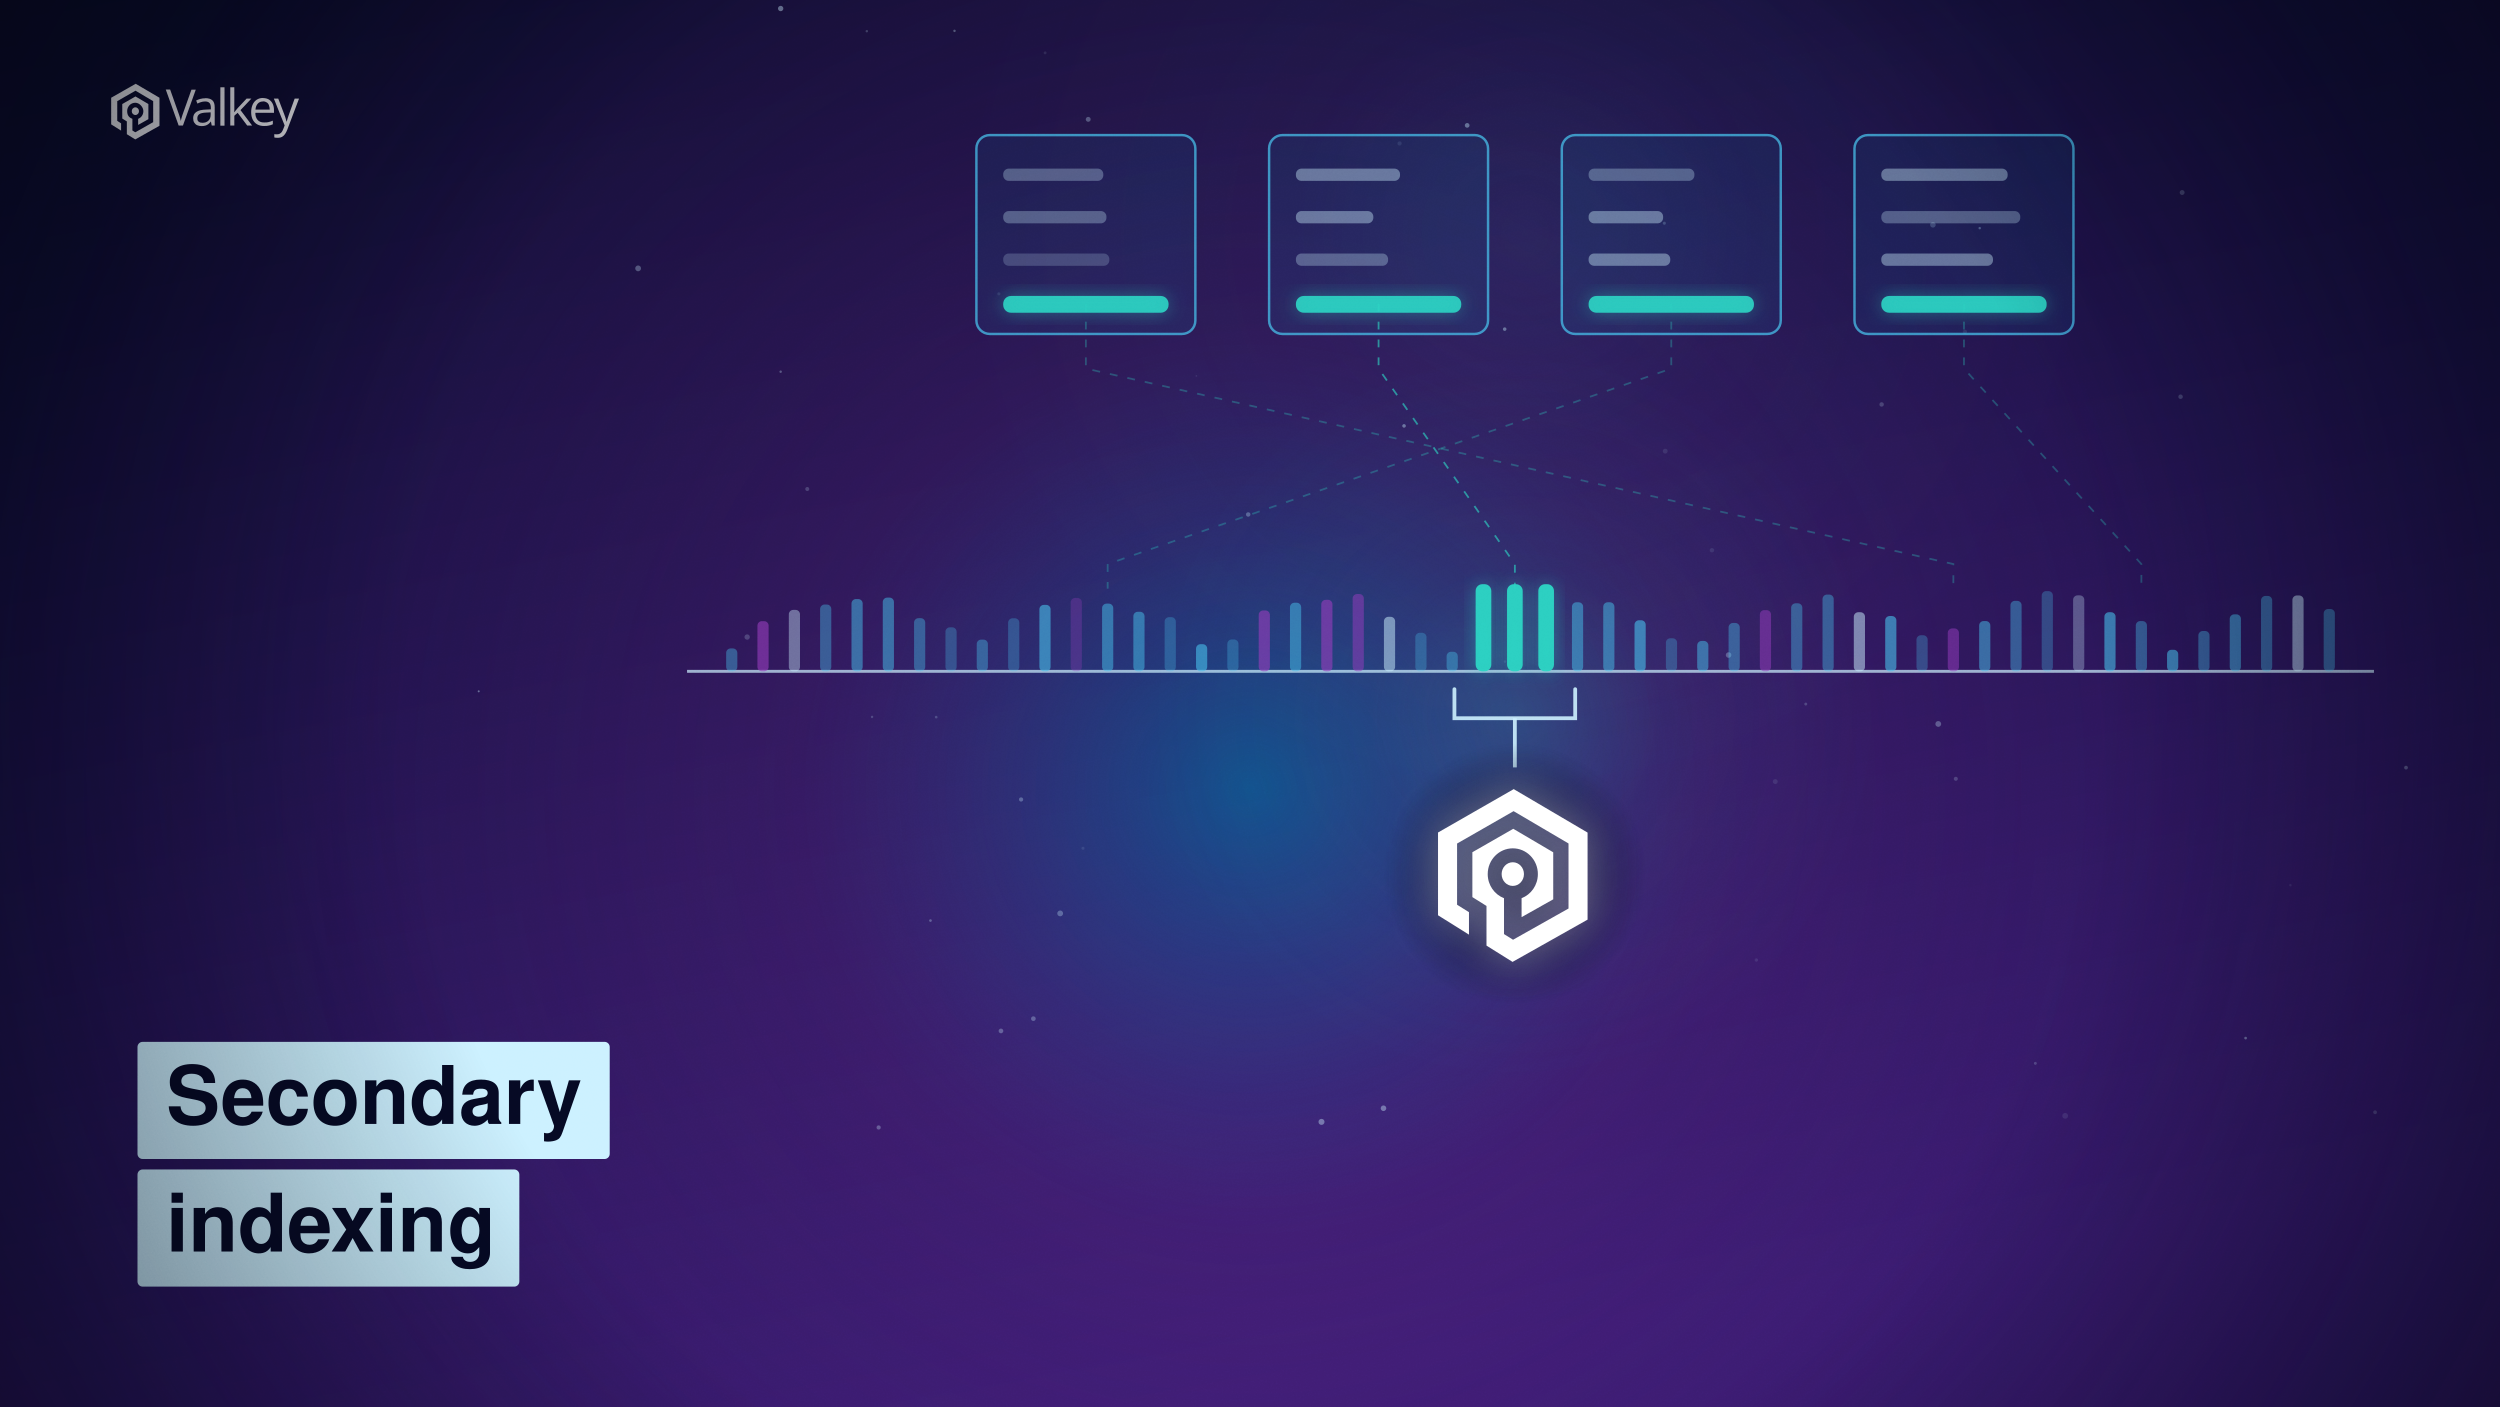
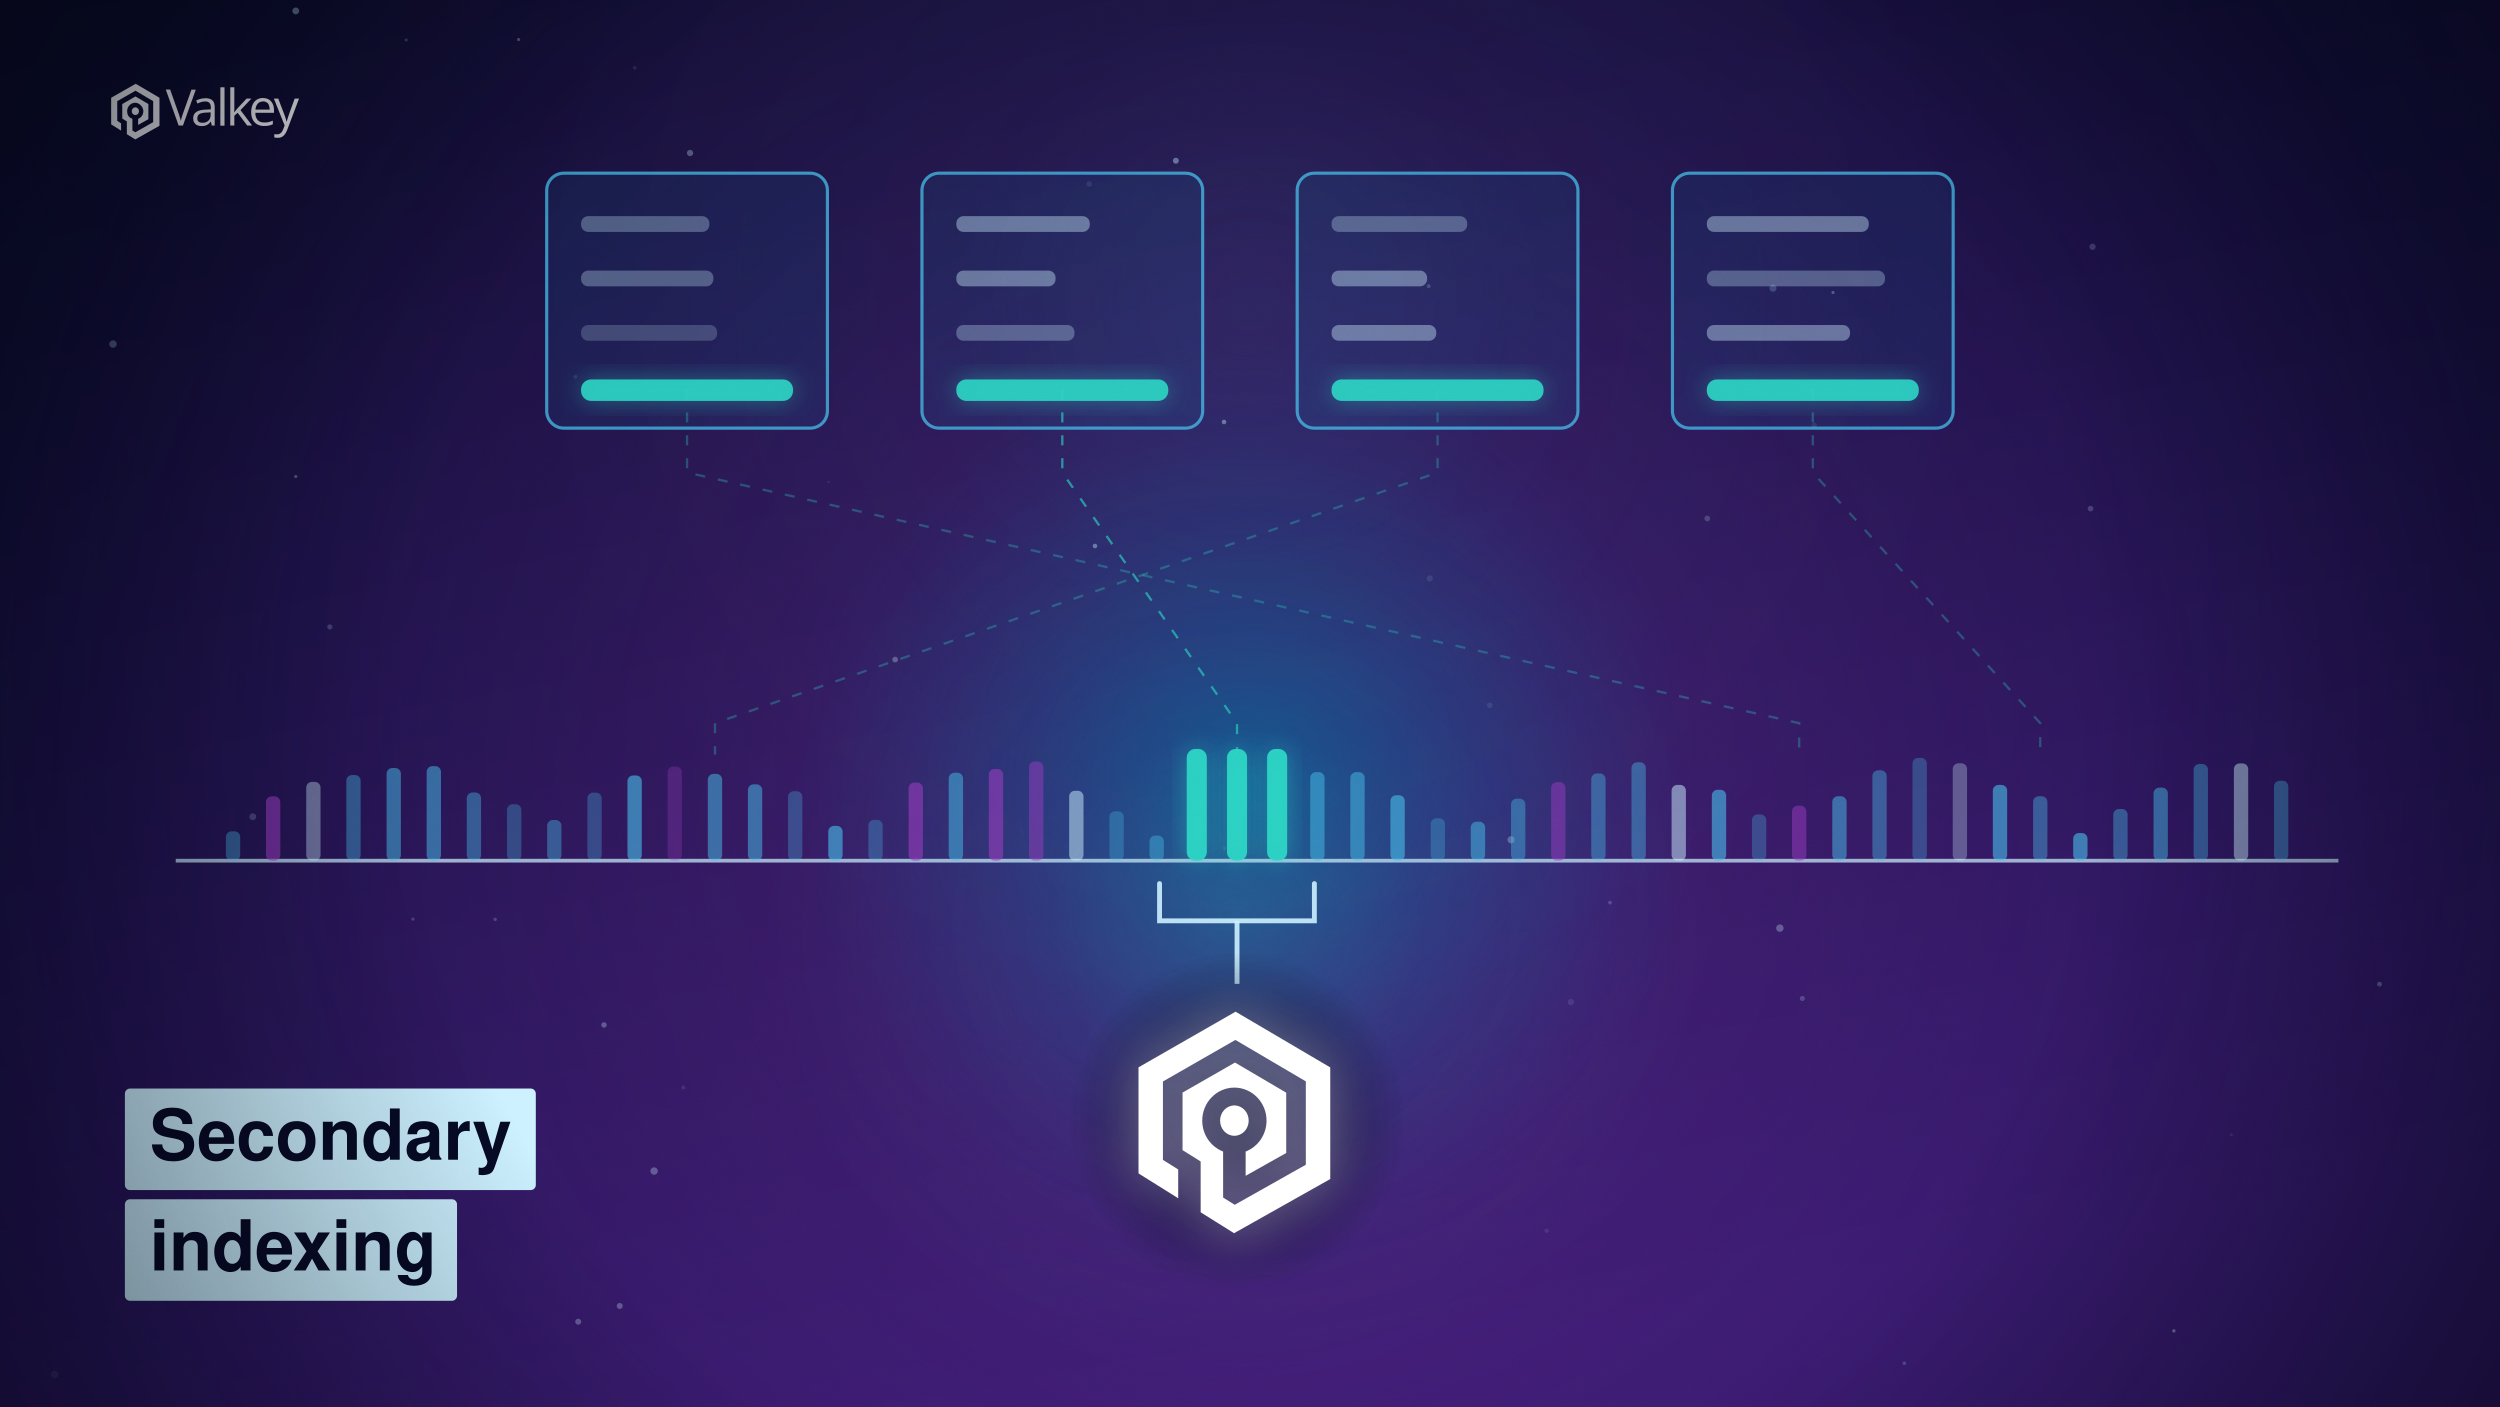
<svg xmlns="http://www.w3.org/2000/svg" width="1920" height="1080" viewBox="87.3 49.1 1745.5 981.8">
  <defs>
    <linearGradient id="sky" x1="0" y1="0" x2="0.32" y2="1">
      <stop offset="0" stop-color="#060A24" />
      <stop offset="0.48" stop-color="#171043" />
      <stop offset="1" stop-color="#301868" />
    </linearGradient>
    <radialGradient id="focus" gradientUnits="userSpaceOnUse" cx="960" cy="600" r="900">
      <stop offset="0" stop-color="#00A3E0" stop-opacity="0.42" />
      <stop offset="0.35" stop-color="#963CBD" stop-opacity="0.20" />
      <stop offset="1" stop-color="#963CBD" stop-opacity="0" />
    </radialGradient>
    <radialGradient id="vignette" gradientUnits="userSpaceOnUse" cx="960" cy="540" r="1180">
      <stop offset="0.5" stop-color="#03040F" stop-opacity="0" />
      <stop offset="1" stop-color="#03040F" stop-opacity="0.8" />
    </radialGradient>
    <radialGradient id="scrim">
      <stop offset="0" stop-color="#060A24" stop-opacity="0.72" />
      <stop offset="0.6" stop-color="#060A24" stop-opacity="0.45" />
      <stop offset="1" stop-color="#060A24" stop-opacity="0" />
    </radialGradient>
    <filter id="grain" x="0" y="0" width="100%" height="100%">
      <feTurbulence type="fractalNoise" baseFrequency="0.85" numOctaves="4" stitchTiles="stitch" />
      <feColorMatrix type="saturate" values="0" />
    </filter>
    <radialGradient id="h-cyan">
      <stop offset="0" stop-color="#46BDE9" stop-opacity="0.75" />
      <stop offset="0.4" stop-color="#46BDE9" stop-opacity="0.22" />
      <stop offset="1" stop-color="#46BDE9" stop-opacity="0" />
    </radialGradient>
    <radialGradient id="h-ice">
      <stop offset="0" stop-color="#CCF1FF" stop-opacity="0.75" />
      <stop offset="0.4" stop-color="#CCF1FF" stop-opacity="0.22" />
      <stop offset="1" stop-color="#CCF1FF" stop-opacity="0" />
    </radialGradient>
    <radialGradient id="h-mint">
      <stop offset="0" stop-color="#2CD5C4" stop-opacity="0.75" />
      <stop offset="0.4" stop-color="#2CD5C4" stop-opacity="0.22" />
      <stop offset="1" stop-color="#2CD5C4" stop-opacity="0" />
    </radialGradient>
    <radialGradient id="h-coral">
      <stop offset="0" stop-color="#F65275" stop-opacity="0.75" />
      <stop offset="0.4" stop-color="#F65275" stop-opacity="0.22" />
      <stop offset="1" stop-color="#F65275" stop-opacity="0" />
    </radialGradient>
    <radialGradient id="h-violet">
      <stop offset="0" stop-color="#963CBD" stop-opacity="0.75" />
      <stop offset="0.4" stop-color="#963CBD" stop-opacity="0.22" />
      <stop offset="1" stop-color="#963CBD" stop-opacity="0" />
    </radialGradient>
    <radialGradient id="h-gold">
      <stop offset="0" stop-color="#FFB81C" stop-opacity="0.75" />
      <stop offset="0.4" stop-color="#FFB81C" stop-opacity="0.22" />
      <stop offset="1" stop-color="#FFB81C" stop-opacity="0" />
    </radialGradient>
    <filter id="blur3" x="-70%" y="-70%" width="240%" height="240%">
      <feGaussianBlur stdDeviation="3" />
    </filter>
    <filter id="blur8" x="-70%" y="-70%" width="240%" height="240%">
      <feGaussianBlur stdDeviation="8" />
    </filter>
    <filter id="blur18" x="-70%" y="-70%" width="240%" height="240%">
      <feGaussianBlur stdDeviation="18" />
    </filter>
    <filter id="blur40" x="-70%" y="-70%" width="240%" height="240%">
      <feGaussianBlur stdDeviation="40" />
    </filter>
  </defs>
  <rect width="1920" height="1080" fill="url(#sky)" />
  <rect width="1920" height="1080" fill="url(#focus)" />
-   <g transform="translate(403.2 10.8) scale(0.78)">
-     <g>
-       <circle cx="449.4" cy="76.7" r="1.1" fill="#CCF1FF" opacity="0.3" />
-       <circle cx="1546.9" cy="404.2" r="2" fill="#CCF1FF" opacity="0.2" />
-       <circle cx="1897.3" cy="172.8" r="1.9" fill="#CCF1FF" opacity="0.3" />
-       <circle cx="166.2" cy="289.3" r="2.6" fill="#CCF1FF" opacity="0.3" />
-       <circle cx="1127.4" cy="541.6" r="2" fill="#CCF1FF" opacity="0.1" />
-       <circle cx="530.5" cy="96.4" r="1.3" fill="#CCF1FF" opacity="0.1" />
-       <circle cx="370.9" cy="77" r="1.1" fill="#CCF1FF" opacity="0.2" />
-       <circle cx="1721" cy="1044.7" r="1.7" fill="#CCF1FF" opacity="0.2" />
-       <circle cx="1353.9" cy="346.1" r="1.9" fill="#CCF1FF" opacity="0.1" />
-       <circle cx="1279.3" cy="411.1" r="2" fill="#CCF1FF" opacity="0.2" />
-       <circle cx="293.8" cy="381.8" r="1.1" fill="#CCF1FF" opacity="0.3" />
-       <circle cx="1167.2" cy="908.4" r="1.5" fill="#CCF1FF" opacity="0.1" />
-       <circle cx="1645.2" cy="841.4" r="1.1" fill="#CCF1FF" opacity="0.1" />
-       <circle cx="509" cy="764.7" r="1.9" fill="#CCF1FF" opacity="0.3" />
-       <circle cx="1345.7" cy="746.2" r="1.8" fill="#CCF1FF" opacity="0.2" />
-       <circle cx="665.9" cy="385.6" r="0.8" fill="#CCF1FF" opacity="0.1" />
-       <circle cx="1367.1" cy="253.3" r="1.1" fill="#CCF1FF" opacity="0.3" />
-       <circle cx="520" cy="960.9" r="2.1" fill="#CCF1FF" opacity="0.3" />
-       <circle cx="569.1" cy="155.9" r="2.2" fill="#CCF1FF" opacity="0.3" />
-       <circle cx="1416.9" cy="1000.9" r="1.3" fill="#CCF1FF" opacity="0.2" />
-       <circle cx="1443.6" cy="1047.9" r="2.6" fill="#CCF1FF" opacity="0.1" />
-       <circle cx="833.4" cy="1041.1" r="2.5" fill="#CCF1FF" opacity="0.4" />
-       <circle cx="23.5" cy="667.9" r="0.9" fill="#CCF1FF" opacity="0.4" />
-       <circle cx="317.6" cy="486.8" r="1.8" fill="#CCF1FF" opacity="0.2" />
-       <circle cx="381.5" cy="1058.3" r="1.9" fill="#CCF1FF" opacity="0.3" />
-       <circle cx="941.9" cy="343.7" r="1.6" fill="#CCF1FF" opacity="0.4" />
-       <circle cx="433" cy="691" r="1.2" fill="#CCF1FF" opacity="0.2" />
-       <circle cx="851.8" cy="430.3" r="1.6" fill="#CCF1FF" opacity="0.4" />
-       <circle cx="1548.3" cy="221.4" r="2.2" fill="#CCF1FF" opacity="0.2" />
-       <circle cx="427.9" cy="873.1" r="1.2" fill="#CCF1FF" opacity="0.3" />
-       <circle cx="1330" cy="697.1" r="2.6" fill="#CCF1FF" opacity="0.3" />
-       <circle cx="564.4" cy="808.4" r="1.4" fill="#CCF1FF" opacity="0.1" />
-       <circle cx="847.8" cy="177.5" r="1.9" fill="#CCF1FF" opacity="0.1" />
-       <circle cx="1084.8" cy="248.9" r="1.4" fill="#CCF1FF" opacity="0.2" />
-       <circle cx="1142.3" cy="635.4" r="2.5" fill="#CCF1FF" opacity="0.3" />
-       <circle cx="1748.7" cy="736.2" r="1.7" fill="#CCF1FF" opacity="0.3" />
-       <circle cx="942.2" cy="641.3" r="1.1" fill="#CCF1FF" opacity="0.1" />
-       <circle cx="489.1" cy="312.1" r="1.4" fill="#CCF1FF" opacity="0.1" />
-       <circle cx="544" cy="866.7" r="2.6" fill="#CCF1FF" opacity="0.3" />
-       <circle cx="1917.9" cy="1030.9" r="1.2" fill="#CCF1FF" opacity="0.1" />
-       <circle cx="712.3" cy="509.6" r="2" fill="#CCF1FF" opacity="0.3" />
-       <circle cx="1184.1" cy="748.7" r="2.2" fill="#CCF1FF" opacity="0.1" />
-       <circle cx="1085.6" cy="452.9" r="2.2" fill="#CCF1FF" opacity="0.1" />
-       <circle cx="1211.4" cy="679.3" r="1.3" fill="#CCF1FF" opacity="0.2" />
-       <circle cx="777.9" cy="1053.3" r="2.7" fill="#CCF1FF" opacity="0.4" />
-       <circle cx="1605.1" cy="978.3" r="1.2" fill="#CCF1FF" opacity="0.4" />
-       <circle cx="293.8" cy="56.7" r="2.4" fill="#CCF1FF" opacity="0.4" />
-       <circle cx="375.6" cy="690.8" r="1.1" fill="#CCF1FF" opacity="0.2" />
-       <circle cx="125.5" cy="1008.8" r="2.7" fill="#CCF1FF" opacity="0.1" />
-       <circle cx="908.3" cy="161.3" r="2.1" fill="#CCF1FF" opacity="0.4" />
-       <circle cx="953.6" cy="895.7" r="1.7" fill="#CCF1FF" opacity="0.1" />
-       <circle cx="491" cy="971.9" r="2.1" fill="#CCF1FF" opacity="0.3" />
-       <circle cx="1325.2" cy="250.3" r="2.5" fill="#CCF1FF" opacity="0.2" />
-       <circle cx="263.8" cy="619.3" r="2.4" fill="#CCF1FF" opacity="0.2" />
-       <circle cx="1288.9" cy="6.9" r="2.5" fill="#CCF1FF" opacity="0.2" />
+   <g>
+     <circle cx="449.4" cy="76.7" r="1.1" fill="#CCF1FF" opacity="0.3" />
+     <circle cx="1546.9" cy="404.2" r="2" fill="#CCF1FF" opacity="0.2" />
+     <circle cx="1897.3" cy="172.8" r="1.9" fill="#CCF1FF" opacity="0.3" />
+     <circle cx="166.2" cy="289.3" r="2.6" fill="#CCF1FF" opacity="0.3" />
+     <circle cx="1127.4" cy="541.6" r="2" fill="#CCF1FF" opacity="0.1" />
+     <circle cx="530.5" cy="96.4" r="1.3" fill="#CCF1FF" opacity="0.1" />
+     <circle cx="370.9" cy="77" r="1.1" fill="#CCF1FF" opacity="0.2" />
+     <circle cx="1721" cy="1044.7" r="1.7" fill="#CCF1FF" opacity="0.2" />
+     <circle cx="1353.9" cy="346.1" r="1.9" fill="#CCF1FF" opacity="0.1" />
+     <circle cx="1279.3" cy="411.1" r="2" fill="#CCF1FF" opacity="0.2" />
+     <circle cx="293.8" cy="381.8" r="1.1" fill="#CCF1FF" opacity="0.3" />
+     <circle cx="1167.2" cy="908.4" r="1.5" fill="#CCF1FF" opacity="0.1" />
+     <circle cx="1645.2" cy="841.4" r="1.1" fill="#CCF1FF" opacity="0.1" />
+     <circle cx="509" cy="764.7" r="1.9" fill="#CCF1FF" opacity="0.3" />
+     <circle cx="1345.7" cy="746.2" r="1.8" fill="#CCF1FF" opacity="0.2" />
+     <circle cx="665.9" cy="385.6" r="0.8" fill="#CCF1FF" opacity="0.1" />
+     <circle cx="1367.1" cy="253.3" r="1.1" fill="#CCF1FF" opacity="0.3" />
+     <circle cx="520" cy="960.9" r="2.1" fill="#CCF1FF" opacity="0.3" />
+     <circle cx="569.1" cy="155.9" r="2.2" fill="#CCF1FF" opacity="0.3" />
+     <circle cx="1416.9" cy="1000.9" r="1.3" fill="#CCF1FF" opacity="0.2" />
+     <circle cx="1443.6" cy="1047.9" r="2.6" fill="#CCF1FF" opacity="0.1" />
+     <circle cx="833.4" cy="1041.1" r="2.5" fill="#CCF1FF" opacity="0.4" />
+     <circle cx="23.5" cy="667.9" r="0.9" fill="#CCF1FF" opacity="0.4" />
+     <circle cx="317.6" cy="486.8" r="1.8" fill="#CCF1FF" opacity="0.2" />
+     <circle cx="381.5" cy="1058.3" r="1.9" fill="#CCF1FF" opacity="0.3" />
+     <circle cx="941.9" cy="343.7" r="1.6" fill="#CCF1FF" opacity="0.4" />
+     <circle cx="433" cy="691" r="1.2" fill="#CCF1FF" opacity="0.2" />
+     <circle cx="851.8" cy="430.3" r="1.6" fill="#CCF1FF" opacity="0.4" />
+     <circle cx="1548.3" cy="221.4" r="2.2" fill="#CCF1FF" opacity="0.2" />
+     <circle cx="427.9" cy="873.1" r="1.2" fill="#CCF1FF" opacity="0.3" />
+     <circle cx="1330" cy="697.1" r="2.6" fill="#CCF1FF" opacity="0.3" />
+     <circle cx="564.4" cy="808.4" r="1.4" fill="#CCF1FF" opacity="0.1" />
+     <circle cx="847.8" cy="177.5" r="1.9" fill="#CCF1FF" opacity="0.1" />
+     <circle cx="1084.8" cy="248.9" r="1.4" fill="#CCF1FF" opacity="0.2" />
+     <circle cx="1142.3" cy="635.4" r="2.5" fill="#CCF1FF" opacity="0.3" />
+     <circle cx="1748.7" cy="736.2" r="1.7" fill="#CCF1FF" opacity="0.3" />
+     <circle cx="942.2" cy="641.3" r="1.1" fill="#CCF1FF" opacity="0.1" />
+     <circle cx="489.1" cy="312.1" r="1.4" fill="#CCF1FF" opacity="0.1" />
+     <circle cx="544" cy="866.7" r="2.6" fill="#CCF1FF" opacity="0.3" />
+     <circle cx="1917.9" cy="1030.9" r="1.2" fill="#CCF1FF" opacity="0.1" />
+     <circle cx="712.3" cy="509.6" r="2" fill="#CCF1FF" opacity="0.3" />
+     <circle cx="1184.1" cy="748.7" r="2.2" fill="#CCF1FF" opacity="0.1" />
+     <circle cx="1085.6" cy="452.9" r="2.2" fill="#CCF1FF" opacity="0.1" />
+     <circle cx="1211.4" cy="679.3" r="1.3" fill="#CCF1FF" opacity="0.2" />
+     <circle cx="777.9" cy="1053.3" r="2.7" fill="#CCF1FF" opacity="0.4" />
+     <circle cx="1605.1" cy="978.3" r="1.2" fill="#CCF1FF" opacity="0.4" />
+     <circle cx="293.8" cy="56.7" r="2.4" fill="#CCF1FF" opacity="0.4" />
+     <circle cx="375.6" cy="690.8" r="1.1" fill="#CCF1FF" opacity="0.2" />
+     <circle cx="125.5" cy="1008.8" r="2.7" fill="#CCF1FF" opacity="0.1" />
+     <circle cx="908.3" cy="161.3" r="2.1" fill="#CCF1FF" opacity="0.4" />
+     <circle cx="953.6" cy="895.7" r="1.7" fill="#CCF1FF" opacity="0.1" />
+     <circle cx="491" cy="971.9" r="2.1" fill="#CCF1FF" opacity="0.3" />
+     <circle cx="1325.2" cy="250.3" r="2.5" fill="#CCF1FF" opacity="0.2" />
+     <circle cx="263.8" cy="619.3" r="2.4" fill="#CCF1FF" opacity="0.2" />
+     <circle cx="1288.9" cy="6.9" r="2.5" fill="#CCF1FF" opacity="0.2" />
+   </g>
+   <circle cx="960" cy="259" r="520" fill="url(#h-cyan)" opacity="0.12" />
+   <circle cx="951" cy="690" r="330" fill="url(#h-mint)" opacity="0.24" />
+   <g>
+     <rect x="469" y="170" width="196" height="178" rx="12" fill="#00A3E0" fill-opacity="0.1" stroke="#46BDE9" stroke-width="2.2" opacity="0.75" />
+     <rect x="493" y="200" width="89.6" height="11" rx="5" fill="#CCF1FF" opacity="0.3" />
+     <rect x="493" y="238" width="92.4" height="11" rx="5" fill="#CCF1FF" opacity="0.3" />
+     <rect x="493" y="276" width="95" height="11" rx="5" fill="#CCF1FF" opacity="0.2" />
+     <rect x="493" y="314" width="148" height="15" rx="7" fill="#2CD5C4" opacity="0.9" />
+     <rect x="493" y="314" width="148" height="15" rx="7" fill="#2CD5C4" opacity="0.4" filter="url(#blur8)" />
+     <rect x="731" y="170" width="196" height="178" rx="12" fill="#00A3E0" fill-opacity="0.1" stroke="#46BDE9" stroke-width="2.2" opacity="0.75" />
+     <rect x="755" y="200" width="93.2" height="11" rx="5" fill="#CCF1FF" opacity="0.4" />
+     <rect x="755" y="238" width="69.3" height="11" rx="5" fill="#CCF1FF" opacity="0.4" />
+     <rect x="755" y="276" width="82.5" height="11" rx="5" fill="#CCF1FF" opacity="0.3" />
+     <rect x="755" y="314" width="148" height="15" rx="7" fill="#2CD5C4" opacity="0.9" />
+     <rect x="755" y="314" width="148" height="15" rx="7" fill="#2CD5C4" opacity="0.4" filter="url(#blur8)" />
+     <rect x="993" y="170" width="196" height="178" rx="12" fill="#00A3E0" fill-opacity="0.1" stroke="#46BDE9" stroke-width="2.2" opacity="0.75" />
+     <rect x="1017" y="200" width="94.7" height="11" rx="5" fill="#CCF1FF" opacity="0.3" />
+     <rect x="1017" y="238" width="66.7" height="11" rx="5" fill="#CCF1FF" opacity="0.4" />
+     <rect x="1017" y="276" width="73.1" height="11" rx="5" fill="#CCF1FF" opacity="0.4" />
+     <rect x="1017" y="314" width="148" height="15" rx="7" fill="#2CD5C4" opacity="0.9" />
+     <rect x="1017" y="314" width="148" height="15" rx="7" fill="#2CD5C4" opacity="0.4" filter="url(#blur8)" />
+     <rect x="1255" y="170" width="196" height="178" rx="12" fill="#00A3E0" fill-opacity="0.1" stroke="#46BDE9" stroke-width="2.2" opacity="0.75" />
+     <rect x="1279" y="200" width="113.1" height="11" rx="5" fill="#CCF1FF" opacity="0.4" />
+     <rect x="1279" y="238" width="124.4" height="11" rx="5" fill="#CCF1FF" opacity="0.3" />
+     <rect x="1279" y="276" width="100" height="11" rx="5" fill="#CCF1FF" opacity="0.4" />
+     <rect x="1279" y="314" width="148" height="15" rx="7" fill="#2CD5C4" opacity="0.9" />
+     <rect x="1279" y="314" width="148" height="15" rx="7" fill="#2CD5C4" opacity="0.4" filter="url(#blur8)" />
+   </g>
+   <g>
+     <path d="M 567 321 L 567 379 L 1343.5 554 L 1343.5 576" fill="none" stroke="#2CD5C4" stroke-width="1.6" stroke-dasharray="7 9" opacity="0.3" />
+     <path d="M 829 321 L 829 379 L 951 554 L 951 576" fill="none" stroke="#2CD5C4" stroke-width="1.6" stroke-dasharray="7 9" opacity="0.62" />
+     <path d="M 1091 321 L 1091 379 L 586.5 554 L 586.5 576" fill="none" stroke="#2CD5C4" stroke-width="1.6" stroke-dasharray="7 9" opacity="0.3" />
+     <path d="M 1353 321 L 1353 379 L 1511.8 554 L 1511.8 576" fill="none" stroke="#2CD5C4" stroke-width="1.6" stroke-dasharray="7 9" opacity="0.3" />
+   </g>
+   <line x1="210" y1="650" x2="1720" y2="650" stroke="#CCF1FF" stroke-width="10" opacity="0.2" filter="url(#blur8)" />
+   <line x1="210" y1="650" x2="1720" y2="650" stroke="#CCF1FF" stroke-width="2.6" opacity="0.7" />
+   <g>
+     <rect x="245" y="629.5" width="10" height="20.5" rx="4" fill="#46BDE9" opacity="0.4" />
+     <rect x="273" y="605.1" width="10" height="44.9" rx="4" fill="#963CBD" opacity="0.6" />
+     <rect x="301.1" y="595" width="10" height="55" rx="4" fill="#CCF1FF" opacity="0.4" />
+     <rect x="329.1" y="590.2" width="10" height="59.8" rx="4" fill="#46BDE9" opacity="0.4" />
+     <rect x="357.2" y="585.3" width="10" height="64.7" rx="4" fill="#46BDE9" opacity="0.5" />
+     <rect x="385.2" y="584" width="10" height="66" rx="4" fill="#46BDE9" opacity="0.5" />
+     <rect x="413.2" y="602.4" width="10" height="47.6" rx="4" fill="#46BDE9" opacity="0.4" />
+     <rect x="441.3" y="610.6" width="10" height="39.4" rx="4" fill="#46BDE9" opacity="0.3" />
+     <rect x="469.3" y="621.6" width="10" height="28.4" rx="4" fill="#46BDE9" opacity="0.4" />
+     <rect x="497.4" y="602.5" width="10" height="47.5" rx="4" fill="#46BDE9" opacity="0.3" />
+     <rect x="525.4" y="590.5" width="10" height="59.5" rx="4" fill="#46BDE9" opacity="0.6" />
+     <rect x="553.4" y="584.3" width="10" height="65.7" rx="4" fill="#963CBD" opacity="0.3" />
+     <rect x="581.5" y="589.4" width="10" height="60.6" rx="4" fill="#46BDE9" opacity="0.5" />
+     <rect x="609.5" y="596.7" width="10" height="53.3" rx="4" fill="#46BDE9" opacity="0.5" />
+     <rect x="637.5" y="601.5" width="10" height="48.5" rx="4" fill="#46BDE9" opacity="0.3" />
+     <rect x="665.6" y="625.7" width="10" height="24.3" rx="4" fill="#46BDE9" opacity="0.6" />
+     <rect x="693.6" y="621.5" width="10" height="28.5" rx="4" fill="#46BDE9" opacity="0.3" />
+     <rect x="721.7" y="595.5" width="10" height="54.5" rx="4" fill="#963CBD" opacity="0.6" />
+     <rect x="749.7" y="588.6" width="10" height="61.4" rx="4" fill="#46BDE9" opacity="0.5" />
+     <rect x="777.7" y="586" width="10" height="64" rx="4" fill="#963CBD" opacity="0.6" />
+     <rect x="805.8" y="580.8" width="10" height="69.2" rx="4" fill="#963CBD" opacity="0.5" />
+     <rect x="833.8" y="601.2" width="10" height="48.8" rx="4" fill="#CCF1FF" opacity="0.5" />
+     <rect x="861.9" y="615.5" width="10" height="34.5" rx="4" fill="#46BDE9" opacity="0.3" />
+     <rect x="889.9" y="632.5" width="10" height="17.5" rx="4" fill="#46BDE9" opacity="0.4" />
+     <rect x="1002.1" y="588.2" width="10" height="61.8" rx="4" fill="#46BDE9" opacity="0.5" />
+     <rect x="1030.1" y="588.2" width="10" height="61.8" rx="4" fill="#46BDE9" opacity="0.5" />
+     <rect x="1058.1" y="604.3" width="10" height="45.7" rx="4" fill="#46BDE9" opacity="0.6" />
+     <rect x="1086.2" y="620.4" width="10" height="29.6" rx="4" fill="#46BDE9" opacity="0.3" />
+     <rect x="1114.2" y="622.8" width="10" height="27.2" rx="4" fill="#46BDE9" opacity="0.5" />
+     <rect x="1142.3" y="606.7" width="10" height="43.3" rx="4" fill="#46BDE9" opacity="0.4" />
+     <rect x="1170.3" y="595.2" width="10" height="54.8" rx="4" fill="#963CBD" opacity="0.5" />
+     <rect x="1198.3" y="589.1" width="10" height="60.9" rx="4" fill="#46BDE9" opacity="0.4" />
+     <rect x="1226.4" y="581.3" width="10" height="68.7" rx="4" fill="#46BDE9" opacity="0.4" />
+     <rect x="1254.4" y="597.1" width="10" height="52.9" rx="4" fill="#CCF1FF" opacity="0.5" />
+     <rect x="1282.5" y="600.5" width="10" height="49.5" rx="4" fill="#46BDE9" opacity="0.6" />
+     <rect x="1310.5" y="617.7" width="10" height="32.3" rx="4" fill="#46BDE9" opacity="0.3" />
+     <rect x="1338.5" y="611.6" width="10" height="38.4" rx="4" fill="#963CBD" opacity="0.5" />
+     <rect x="1366.6" y="605" width="10" height="45" rx="4" fill="#46BDE9" opacity="0.5" />
+     <rect x="1394.6" y="586.9" width="10" height="63.1" rx="4" fill="#46BDE9" opacity="0.4" />
+     <rect x="1422.6" y="578.2" width="10" height="71.8" rx="4" fill="#46BDE9" opacity="0.3" />
+     <rect x="1450.7" y="582" width="10" height="68" rx="4" fill="#CCF1FF" opacity="0.3" />
+     <rect x="1478.7" y="597.1" width="10" height="52.9" rx="4" fill="#46BDE9" opacity="0.6" />
+     <rect x="1506.8" y="605" width="10" height="45" rx="4" fill="#46BDE9" opacity="0.4" />
+     <rect x="1534.8" y="630.7" width="10" height="19.3" rx="4" fill="#46BDE9" opacity="0.6" />
+     <rect x="1562.8" y="613.9" width="10" height="36.1" rx="4" fill="#46BDE9" opacity="0.4" />
+     <rect x="1590.9" y="599" width="10" height="51" rx="4" fill="#46BDE9" opacity="0.5" />
+     <rect x="1618.9" y="582.5" width="10" height="67.5" rx="4" fill="#46BDE9" opacity="0.4" />
+     <rect x="1647" y="582.1" width="10" height="67.9" rx="4" fill="#CCF1FF" opacity="0.5" />
+     <rect x="1675" y="594.2" width="10" height="55.8" rx="4" fill="#46BDE9" opacity="0.4" />
+   </g>
+   <g>
+     <rect x="915.9" y="572" width="14" height="78" rx="6" fill="#2CD5C4" opacity="0.4" filter="url(#blur8)" />
+     <rect x="915.9" y="572" width="14" height="78" rx="6" fill="#2CD5C4" opacity="0.95" />
+     <rect x="944" y="572" width="14" height="78" rx="6" fill="#2CD5C4" opacity="0.4" filter="url(#blur8)" />
+     <rect x="944" y="572" width="14" height="78" rx="6" fill="#2CD5C4" opacity="0.95" />
+     <rect x="972" y="572" width="14" height="78" rx="6" fill="#2CD5C4" opacity="0.4" filter="url(#blur8)" />
+     <rect x="972" y="572" width="14" height="78" rx="6" fill="#2CD5C4" opacity="0.95" />
+   </g>
+   <path d="M 896.9 666 L 896.9 692 L 1005 692 L 1005 666" fill="none" stroke="#CCF1FF" stroke-width="3.4" stroke-linecap="round" opacity="0.9" />
+   <line x1="951" y1="692" x2="951" y2="736" stroke="#CCF1FF" stroke-width="3.4" opacity="0.9" />
+   <circle cx="951" cy="832" r="118" fill="url(#scrim)" />
+   <g filter="url(#blur18)" opacity="0.5">
+     <g transform="translate(880 751) scale(2.2192)">
+       <path d="M 13.482 60.695 L 0.998 52.884 L 0.998 19.503 L 31.528 2.001 L 61.318 19.532 L 61.318 54.645 L 31.055 71.689 L 20.548 65.116 L 20.548 51.041 L 20.548 49.12 L 14.852 45.556 L 14.852 27.453 L 31.346 17.997 L 47.464 27.482 L 47.464 46.451 L 34.703 53.638 L 34.703 45.999 C 38.529 44.526 41.274 40.739 41.274 36.27 C 41.274 30.511 36.713 25.884 31.158 25.884 C 25.603 25.884 21.042 30.511 21.042 36.27 C 21.042 40.739 23.787 44.526 27.612 45.999 L 27.612 60.474 L 31.261 62.756 L 53.635 50.155 L 53.635 23.925 L 31.477 10.885 L 8.681 23.954 L 8.681 48.629 L 13.482 51.633 L 13.482 60.695 Z M 31.158 31.498 C 33.672 31.498 35.66 33.664 35.66 36.27 C 35.66 38.877 33.672 41.043 31.158 41.043 C 28.644 41.043 26.656 38.877 26.656 36.27 C 26.656 33.664 28.644 31.498 31.158 31.498 Z" fill="#FFFFFF" fill-rule="evenodd" />
    </g>
-     <circle cx="960" cy="259" r="520" fill="url(#h-cyan)" opacity="0.12" />
-     <circle cx="951" cy="690" r="330" fill="url(#h-mint)" opacity="0.24" />
-     <g>
-       <rect x="469" y="170" width="196" height="178" rx="12" fill="#00A3E0" fill-opacity="0.1" stroke="#46BDE9" stroke-width="2.2" opacity="0.75" />
-       <rect x="493" y="200" width="89.6" height="11" rx="5" fill="#CCF1FF" opacity="0.3" />
-       <rect x="493" y="238" width="92.4" height="11" rx="5" fill="#CCF1FF" opacity="0.3" />
-       <rect x="493" y="276" width="95" height="11" rx="5" fill="#CCF1FF" opacity="0.2" />
-       <rect x="493" y="314" width="148" height="15" rx="7" fill="#2CD5C4" opacity="0.9" />
-       <rect x="493" y="314" width="148" height="15" rx="7" fill="#2CD5C4" opacity="0.4" filter="url(#blur8)" />
-       <rect x="731" y="170" width="196" height="178" rx="12" fill="#00A3E0" fill-opacity="0.1" stroke="#46BDE9" stroke-width="2.2" opacity="0.75" />
-       <rect x="755" y="200" width="93.2" height="11" rx="5" fill="#CCF1FF" opacity="0.4" />
-       <rect x="755" y="238" width="69.3" height="11" rx="5" fill="#CCF1FF" opacity="0.4" />
-       <rect x="755" y="276" width="82.5" height="11" rx="5" fill="#CCF1FF" opacity="0.3" />
-       <rect x="755" y="314" width="148" height="15" rx="7" fill="#2CD5C4" opacity="0.9" />
-       <rect x="755" y="314" width="148" height="15" rx="7" fill="#2CD5C4" opacity="0.4" filter="url(#blur8)" />
-       <rect x="993" y="170" width="196" height="178" rx="12" fill="#00A3E0" fill-opacity="0.1" stroke="#46BDE9" stroke-width="2.2" opacity="0.75" />
-       <rect x="1017" y="200" width="94.7" height="11" rx="5" fill="#CCF1FF" opacity="0.3" />
-       <rect x="1017" y="238" width="66.7" height="11" rx="5" fill="#CCF1FF" opacity="0.4" />
-       <rect x="1017" y="276" width="73.1" height="11" rx="5" fill="#CCF1FF" opacity="0.4" />
-       <rect x="1017" y="314" width="148" height="15" rx="7" fill="#2CD5C4" opacity="0.9" />
-       <rect x="1017" y="314" width="148" height="15" rx="7" fill="#2CD5C4" opacity="0.4" filter="url(#blur8)" />
-       <rect x="1255" y="170" width="196" height="178" rx="12" fill="#00A3E0" fill-opacity="0.1" stroke="#46BDE9" stroke-width="2.2" opacity="0.75" />
-       <rect x="1279" y="200" width="113.1" height="11" rx="5" fill="#CCF1FF" opacity="0.4" />
-       <rect x="1279" y="238" width="124.4" height="11" rx="5" fill="#CCF1FF" opacity="0.3" />
-       <rect x="1279" y="276" width="100" height="11" rx="5" fill="#CCF1FF" opacity="0.4" />
-       <rect x="1279" y="314" width="148" height="15" rx="7" fill="#2CD5C4" opacity="0.9" />
-       <rect x="1279" y="314" width="148" height="15" rx="7" fill="#2CD5C4" opacity="0.4" filter="url(#blur8)" />
-     </g>
-     <g>
-       <path d="M 567 321 L 567 379 L 1343.5 554 L 1343.5 576" fill="none" stroke="#2CD5C4" stroke-width="1.6" stroke-dasharray="7 9" opacity="0.3" />
-       <path d="M 829 321 L 829 379 L 951 554 L 951 576" fill="none" stroke="#2CD5C4" stroke-width="1.6" stroke-dasharray="7 9" opacity="0.62" />
-       <path d="M 1091 321 L 1091 379 L 586.5 554 L 586.5 576" fill="none" stroke="#2CD5C4" stroke-width="1.6" stroke-dasharray="7 9" opacity="0.3" />
-       <path d="M 1353 321 L 1353 379 L 1511.8 554 L 1511.8 576" fill="none" stroke="#2CD5C4" stroke-width="1.6" stroke-dasharray="7 9" opacity="0.3" />
-     </g>
-     <line x1="210" y1="650" x2="1720" y2="650" stroke="#CCF1FF" stroke-width="10" opacity="0.2" filter="url(#blur8)" />
-     <line x1="210" y1="650" x2="1720" y2="650" stroke="#CCF1FF" stroke-width="2.6" opacity="0.7" />
-     <g>
-       <rect x="245" y="629.5" width="10" height="20.5" rx="4" fill="#46BDE9" opacity="0.4" />
-       <rect x="273" y="605.1" width="10" height="44.9" rx="4" fill="#963CBD" opacity="0.6" />
-       <rect x="301.1" y="595" width="10" height="55" rx="4" fill="#CCF1FF" opacity="0.4" />
-       <rect x="329.1" y="590.2" width="10" height="59.8" rx="4" fill="#46BDE9" opacity="0.4" />
-       <rect x="357.2" y="585.3" width="10" height="64.7" rx="4" fill="#46BDE9" opacity="0.5" />
-       <rect x="385.2" y="584" width="10" height="66" rx="4" fill="#46BDE9" opacity="0.5" />
-       <rect x="413.2" y="602.4" width="10" height="47.6" rx="4" fill="#46BDE9" opacity="0.4" />
-       <rect x="441.3" y="610.6" width="10" height="39.4" rx="4" fill="#46BDE9" opacity="0.3" />
-       <rect x="469.3" y="621.6" width="10" height="28.4" rx="4" fill="#46BDE9" opacity="0.4" />
-       <rect x="497.4" y="602.5" width="10" height="47.5" rx="4" fill="#46BDE9" opacity="0.3" />
-       <rect x="525.4" y="590.5" width="10" height="59.5" rx="4" fill="#46BDE9" opacity="0.6" />
-       <rect x="553.4" y="584.3" width="10" height="65.7" rx="4" fill="#963CBD" opacity="0.3" />
-       <rect x="581.5" y="589.4" width="10" height="60.6" rx="4" fill="#46BDE9" opacity="0.5" />
-       <rect x="609.5" y="596.7" width="10" height="53.3" rx="4" fill="#46BDE9" opacity="0.5" />
-       <rect x="637.5" y="601.5" width="10" height="48.5" rx="4" fill="#46BDE9" opacity="0.3" />
-       <rect x="665.6" y="625.7" width="10" height="24.3" rx="4" fill="#46BDE9" opacity="0.6" />
-       <rect x="693.6" y="621.5" width="10" height="28.5" rx="4" fill="#46BDE9" opacity="0.3" />
-       <rect x="721.7" y="595.5" width="10" height="54.5" rx="4" fill="#963CBD" opacity="0.6" />
-       <rect x="749.7" y="588.6" width="10" height="61.4" rx="4" fill="#46BDE9" opacity="0.5" />
-       <rect x="777.7" y="586" width="10" height="64" rx="4" fill="#963CBD" opacity="0.6" />
-       <rect x="805.8" y="580.8" width="10" height="69.2" rx="4" fill="#963CBD" opacity="0.5" />
-       <rect x="833.8" y="601.2" width="10" height="48.8" rx="4" fill="#CCF1FF" opacity="0.5" />
-       <rect x="861.9" y="615.5" width="10" height="34.5" rx="4" fill="#46BDE9" opacity="0.3" />
-       <rect x="889.9" y="632.5" width="10" height="17.5" rx="4" fill="#46BDE9" opacity="0.4" />
-       <rect x="1002.1" y="588.2" width="10" height="61.8" rx="4" fill="#46BDE9" opacity="0.5" />
-       <rect x="1030.1" y="588.2" width="10" height="61.8" rx="4" fill="#46BDE9" opacity="0.5" />
-       <rect x="1058.1" y="604.3" width="10" height="45.7" rx="4" fill="#46BDE9" opacity="0.6" />
-       <rect x="1086.2" y="620.4" width="10" height="29.6" rx="4" fill="#46BDE9" opacity="0.3" />
-       <rect x="1114.2" y="622.8" width="10" height="27.2" rx="4" fill="#46BDE9" opacity="0.5" />
-       <rect x="1142.3" y="606.7" width="10" height="43.3" rx="4" fill="#46BDE9" opacity="0.4" />
-       <rect x="1170.3" y="595.2" width="10" height="54.8" rx="4" fill="#963CBD" opacity="0.5" />
-       <rect x="1198.3" y="589.1" width="10" height="60.9" rx="4" fill="#46BDE9" opacity="0.4" />
-       <rect x="1226.4" y="581.3" width="10" height="68.7" rx="4" fill="#46BDE9" opacity="0.4" />
-       <rect x="1254.4" y="597.1" width="10" height="52.9" rx="4" fill="#CCF1FF" opacity="0.5" />
-       <rect x="1282.5" y="600.5" width="10" height="49.5" rx="4" fill="#46BDE9" opacity="0.6" />
-       <rect x="1310.5" y="617.7" width="10" height="32.3" rx="4" fill="#46BDE9" opacity="0.3" />
-       <rect x="1338.5" y="611.6" width="10" height="38.4" rx="4" fill="#963CBD" opacity="0.5" />
-       <rect x="1366.6" y="605" width="10" height="45" rx="4" fill="#46BDE9" opacity="0.5" />
-       <rect x="1394.6" y="586.9" width="10" height="63.1" rx="4" fill="#46BDE9" opacity="0.4" />
-       <rect x="1422.6" y="578.2" width="10" height="71.8" rx="4" fill="#46BDE9" opacity="0.3" />
-       <rect x="1450.7" y="582" width="10" height="68" rx="4" fill="#CCF1FF" opacity="0.3" />
-       <rect x="1478.7" y="597.1" width="10" height="52.9" rx="4" fill="#46BDE9" opacity="0.6" />
-       <rect x="1506.8" y="605" width="10" height="45" rx="4" fill="#46BDE9" opacity="0.4" />
-       <rect x="1534.8" y="630.7" width="10" height="19.3" rx="4" fill="#46BDE9" opacity="0.6" />
-       <rect x="1562.8" y="613.9" width="10" height="36.1" rx="4" fill="#46BDE9" opacity="0.4" />
-       <rect x="1590.9" y="599" width="10" height="51" rx="4" fill="#46BDE9" opacity="0.5" />
-       <rect x="1618.9" y="582.5" width="10" height="67.5" rx="4" fill="#46BDE9" opacity="0.4" />
-       <rect x="1647" y="582.1" width="10" height="67.9" rx="4" fill="#CCF1FF" opacity="0.5" />
-       <rect x="1675" y="594.2" width="10" height="55.8" rx="4" fill="#46BDE9" opacity="0.4" />
-     </g>
-     <g>
-       <rect x="915.9" y="572" width="14" height="78" rx="6" fill="#2CD5C4" opacity="0.4" filter="url(#blur8)" />
-       <rect x="915.9" y="572" width="14" height="78" rx="6" fill="#2CD5C4" opacity="0.95" />
-       <rect x="944" y="572" width="14" height="78" rx="6" fill="#2CD5C4" opacity="0.4" filter="url(#blur8)" />
-       <rect x="944" y="572" width="14" height="78" rx="6" fill="#2CD5C4" opacity="0.95" />
-       <rect x="972" y="572" width="14" height="78" rx="6" fill="#2CD5C4" opacity="0.4" filter="url(#blur8)" />
-       <rect x="972" y="572" width="14" height="78" rx="6" fill="#2CD5C4" opacity="0.95" />
-     </g>
-     <path d="M 896.9 666 L 896.9 692 L 1005 692 L 1005 666" fill="none" stroke="#CCF1FF" stroke-width="3.4" stroke-linecap="round" opacity="0.9" />
-     <line x1="951" y1="692" x2="951" y2="736" stroke="#CCF1FF" stroke-width="3.4" opacity="0.9" />
-     <circle cx="951" cy="832" r="118" fill="url(#scrim)" />
-     <g filter="url(#blur18)" opacity="0.5">
-       <g transform="translate(880 751) scale(2.2192)">
-         <path d="M 13.482 60.695 L 0.998 52.884 L 0.998 19.503 L 31.528 2.001 L 61.318 19.532 L 61.318 54.645 L 31.055 71.689 L 20.548 65.116 L 20.548 51.041 L 20.548 49.12 L 14.852 45.556 L 14.852 27.453 L 31.346 17.997 L 47.464 27.482 L 47.464 46.451 L 34.703 53.638 L 34.703 45.999 C 38.529 44.526 41.274 40.739 41.274 36.27 C 41.274 30.511 36.713 25.884 31.158 25.884 C 25.603 25.884 21.042 30.511 21.042 36.27 C 21.042 40.739 23.787 44.526 27.612 45.999 L 27.612 60.474 L 31.261 62.756 L 53.635 50.155 L 53.635 23.925 L 31.477 10.885 L 8.681 23.954 L 8.681 48.629 L 13.482 51.633 L 13.482 60.695 Z M 31.158 31.498 C 33.672 31.498 35.66 33.664 35.66 36.27 C 35.66 38.877 33.672 41.043 31.158 41.043 C 28.644 41.043 26.656 38.877 26.656 36.27 C 26.656 33.664 28.644 31.498 31.158 31.498 Z" fill="#FFFFFF" fill-rule="evenodd" />
-       </g>
-     </g>
-     <g>
-       <g transform="translate(880 751) scale(2.2192)">
-         <path d="M 13.482 60.695 L 0.998 52.884 L 0.998 19.503 L 31.528 2.001 L 61.318 19.532 L 61.318 54.645 L 31.055 71.689 L 20.548 65.116 L 20.548 51.041 L 20.548 49.12 L 14.852 45.556 L 14.852 27.453 L 31.346 17.997 L 47.464 27.482 L 47.464 46.451 L 34.703 53.638 L 34.703 45.999 C 38.529 44.526 41.274 40.739 41.274 36.27 C 41.274 30.511 36.713 25.884 31.158 25.884 C 25.603 25.884 21.042 30.511 21.042 36.27 C 21.042 40.739 23.787 44.526 27.612 45.999 L 27.612 60.474 L 31.261 62.756 L 53.635 50.155 L 53.635 23.925 L 31.477 10.885 L 8.681 23.954 L 8.681 48.629 L 13.482 51.633 L 13.482 60.695 Z M 31.158 31.498 C 33.672 31.498 35.66 33.664 35.66 36.27 C 35.66 38.877 33.672 41.043 31.158 41.043 C 28.644 41.043 26.656 38.877 26.656 36.27 C 26.656 33.664 28.644 31.498 31.158 31.498 Z" fill="#FFFFFF" fill-rule="evenodd" />
-       </g>
+   </g>
+   <g>
+     <g transform="translate(880 751) scale(2.2192)">
+       <path d="M 13.482 60.695 L 0.998 52.884 L 0.998 19.503 L 31.528 2.001 L 61.318 19.532 L 61.318 54.645 L 31.055 71.689 L 20.548 65.116 L 20.548 51.041 L 20.548 49.12 L 14.852 45.556 L 14.852 27.453 L 31.346 17.997 L 47.464 27.482 L 47.464 46.451 L 34.703 53.638 L 34.703 45.999 C 38.529 44.526 41.274 40.739 41.274 36.27 C 41.274 30.511 36.713 25.884 31.158 25.884 C 25.603 25.884 21.042 30.511 21.042 36.27 C 21.042 40.739 23.787 44.526 27.612 45.999 L 27.612 60.474 L 31.261 62.756 L 53.635 50.155 L 53.635 23.925 L 31.477 10.885 L 8.681 23.954 L 8.681 48.629 L 13.482 51.633 L 13.482 60.695 Z M 31.158 31.498 C 33.672 31.498 35.66 33.664 35.66 36.27 C 35.66 38.877 33.672 41.043 31.158 41.043 C 28.644 41.043 26.656 38.877 26.656 36.27 C 26.656 33.664 28.644 31.498 31.158 31.498 Z" fill="#FFFFFF" fill-rule="evenodd" />
    </g>
  </g>
  <g opacity="0.92">
    <g transform="translate(160.6 103.1) scale(0.74445)">
      <path d="M15.2,50l-9.4-5.9v-25L28.8,6l22.3,13.1v26.3l-22.7,12.8-7.9-4.9v-12l-4.3-2.7v-13.6l12.4-7.1,12.1,7.1v14.2l-9.6,5.4v-5.7c2.9-1.1,4.9-3.9,4.9-7.3s-3.4-7.8-7.6-7.8-7.6,3.5-7.6,7.8,2.1,6.2,4.9,7.3v10.9l2.7,1.7,16.8-9.5v-19.7l-16.6-9.8-17.1,9.8v18.5l3.6,2.3v6.8ZM28.5,28.1c1.9,0,3.4,1.6,3.4,3.6s-1.5,3.6-3.4,3.6-3.4-1.6-3.4-3.6,1.5-3.6,3.4-3.6Z" fill="#FFFFFF" fill-rule="evenodd" />
      <path d="M85.2,11.4l-12.1,33.8h-4l-12.1-33.8h4.1l7.9,22.3c.3.9.6,1.8.9,2.6.3.8.5,1.6.7,2.4.2.8.4,1.5.5,2.2.2-.7.3-1.4.5-2.2.2-.8.4-1.6.7-2.4.3-.8.6-1.7.9-2.6l7.9-22.2h4.2Z" fill="#FFFFFF" />
      <path d="M94,19.5c3,0,5.3.7,6.7,2,1.5,1.4,2.2,3.5,2.2,6.5v17.2h-2.8l-.7-3.7h-.2c-.7.9-1.4,1.7-2.2,2.3-.8.6-1.7,1.1-2.7,1.4-1,.3-2.2.5-3.7.5s-2.9-.3-4.1-.8c-1.2-.5-2.1-1.4-2.8-2.5-.7-1.1-1-2.5-1-4.2,0-2.5,1-4.5,3-5.8,2-1.4,5.1-2.1,9.2-2.2l4.4-.2v-1.5c0-2.2-.5-3.7-1.4-4.6-.9-.9-2.3-1.3-4-1.3-1.3,0-2.6.2-3.8.6-1.2.4-2.3.8-3.4,1.4l-1.2-2.9c1.1-.6,2.5-1.1,3.9-1.5,1.5-.4,3-.6,4.7-.6h0ZM99.1,32.8l-3.9.2c-3.2.1-5.4.6-6.7,1.5s-1.9,2.2-1.9,3.9.4,2.5,1.3,3.2c.9.7,2,1,3.5,1,2.3,0,4.1-.6,5.5-1.9s2.2-3.1,2.2-5.6v-2.3Z" fill="#FFFFFF" />
      <path d="M112.1,45.3h-3.9V9.3h3.9v36Z" fill="#FFFFFF" />
      <path d="M121.3,9.3v18.7c0,.6,0,1.4,0,2.3,0,.9,0,1.7-.1,2.3h.2c.3-.4.8-1,1.4-1.8.6-.8,1.2-1.4,1.6-1.9l8.4-9h4.5l-10.2,10.8,10.9,14.5h-4.6l-9-12-3.1,2.8v9.2h-3.8V9.3h3.8Z" fill="#FFFFFF" />
      <path d="M148.2,19.4c2.2,0,4,.5,5.6,1.4,1.5,1,2.7,2.3,3.5,4,.8,1.7,1.2,3.7,1.2,6v2.4h-17.5c0,3,.8,5.2,2.2,6.8s3.5,2.3,6.1,2.3,3-.1,4.3-.4c1.2-.3,2.5-.7,3.8-1.3v3.4c-1.3.6-2.6,1-3.8,1.2-1.2.3-2.7.4-4.4.4-2.4,0-4.6-.5-6.4-1.5-1.8-1-3.2-2.5-4.2-4.4-1-1.9-1.5-4.3-1.5-7.1,0-2.7.5-5.1,1.4-7.1.9-2,2.2-3.5,3.9-4.6,1.7-1.1,3.7-1.6,5.9-1.6h0ZM148.2,22.6c-2.1,0-3.7.7-4.9,2-1.2,1.3-1.9,3.2-2.2,5.6h13.4c0-1.5-.3-2.8-.7-4-.4-1.2-1.1-2.1-2.1-2.7-.9-.6-2.1-1-3.6-1Z" fill="#FFFFFF" />
      <path d="M158.4,19.9h4.1l5.6,14.7c.3.9.6,1.7.9,2.5.3.8.5,1.5.7,2.3.2.7.4,1.4.5,2.1h.2c.2-.8.5-1.8.9-3,.4-1.3.8-2.6,1.3-3.9l5.3-14.7h4.1l-11,29.1c-.6,1.6-1.3,2.9-2.1,4.1-.8,1.2-1.7,2-2.8,2.7-1.1.6-2.5.9-4,.9s-1.4,0-1.9-.1c-.6,0-1-.2-1.4-.3v-3.1c.3,0,.7.1,1.2.2.5,0,1,0,1.5,0,1,0,1.8-.2,2.5-.6.7-.4,1.3-.9,1.8-1.6.5-.7.9-1.5,1.3-2.5l1.4-3.6-10.2-25.4Z" fill="#FFFFFF" />
    </g>
  </g>
  <g>
-     <rect x="183.3" y="776.5" width="329.7" height="81.8" rx="3.6" fill="#CCF1FF" />
-     <text x="203.3" y="833.8" fill="#060A24" font-family="Helvetica Neue, Helvetica, Arial, sans-serif" font-size="56.4" font-weight="600">Secondary</text>
-     <rect x="183.3" y="865.6" width="266.6" height="81.8" rx="3.6" fill="#CCF1FF" />
-     <text x="203.3" y="922.9" fill="#060A24" font-family="Helvetica Neue, Helvetica, Arial, sans-serif" font-size="56.4" font-weight="600">indexing</text>
+     <rect x="174.5" y="809.1" width="286.9" height="70.9" rx="3.6" fill="#CCF1FF" />
+     <text x="191.8" y="858.8" fill="#060A24" font-family="Helvetica Neue, Helvetica, Arial, sans-serif" font-size="49.1" font-weight="600">Secondary</text>
+     <rect x="174.5" y="886.4" width="231.9" height="70.9" rx="3.6" fill="#CCF1FF" />
+     <text x="191.8" y="936.1" fill="#060A24" font-family="Helvetica Neue, Helvetica, Arial, sans-serif" font-size="49.1" font-weight="600">indexing</text>
  </g>
  <rect width="1920" height="1080" fill="url(#vignette)" />
  <rect width="1920" height="1080" filter="url(#grain)" opacity="0.055" style="mix-blend-mode:overlay" />
</svg>
